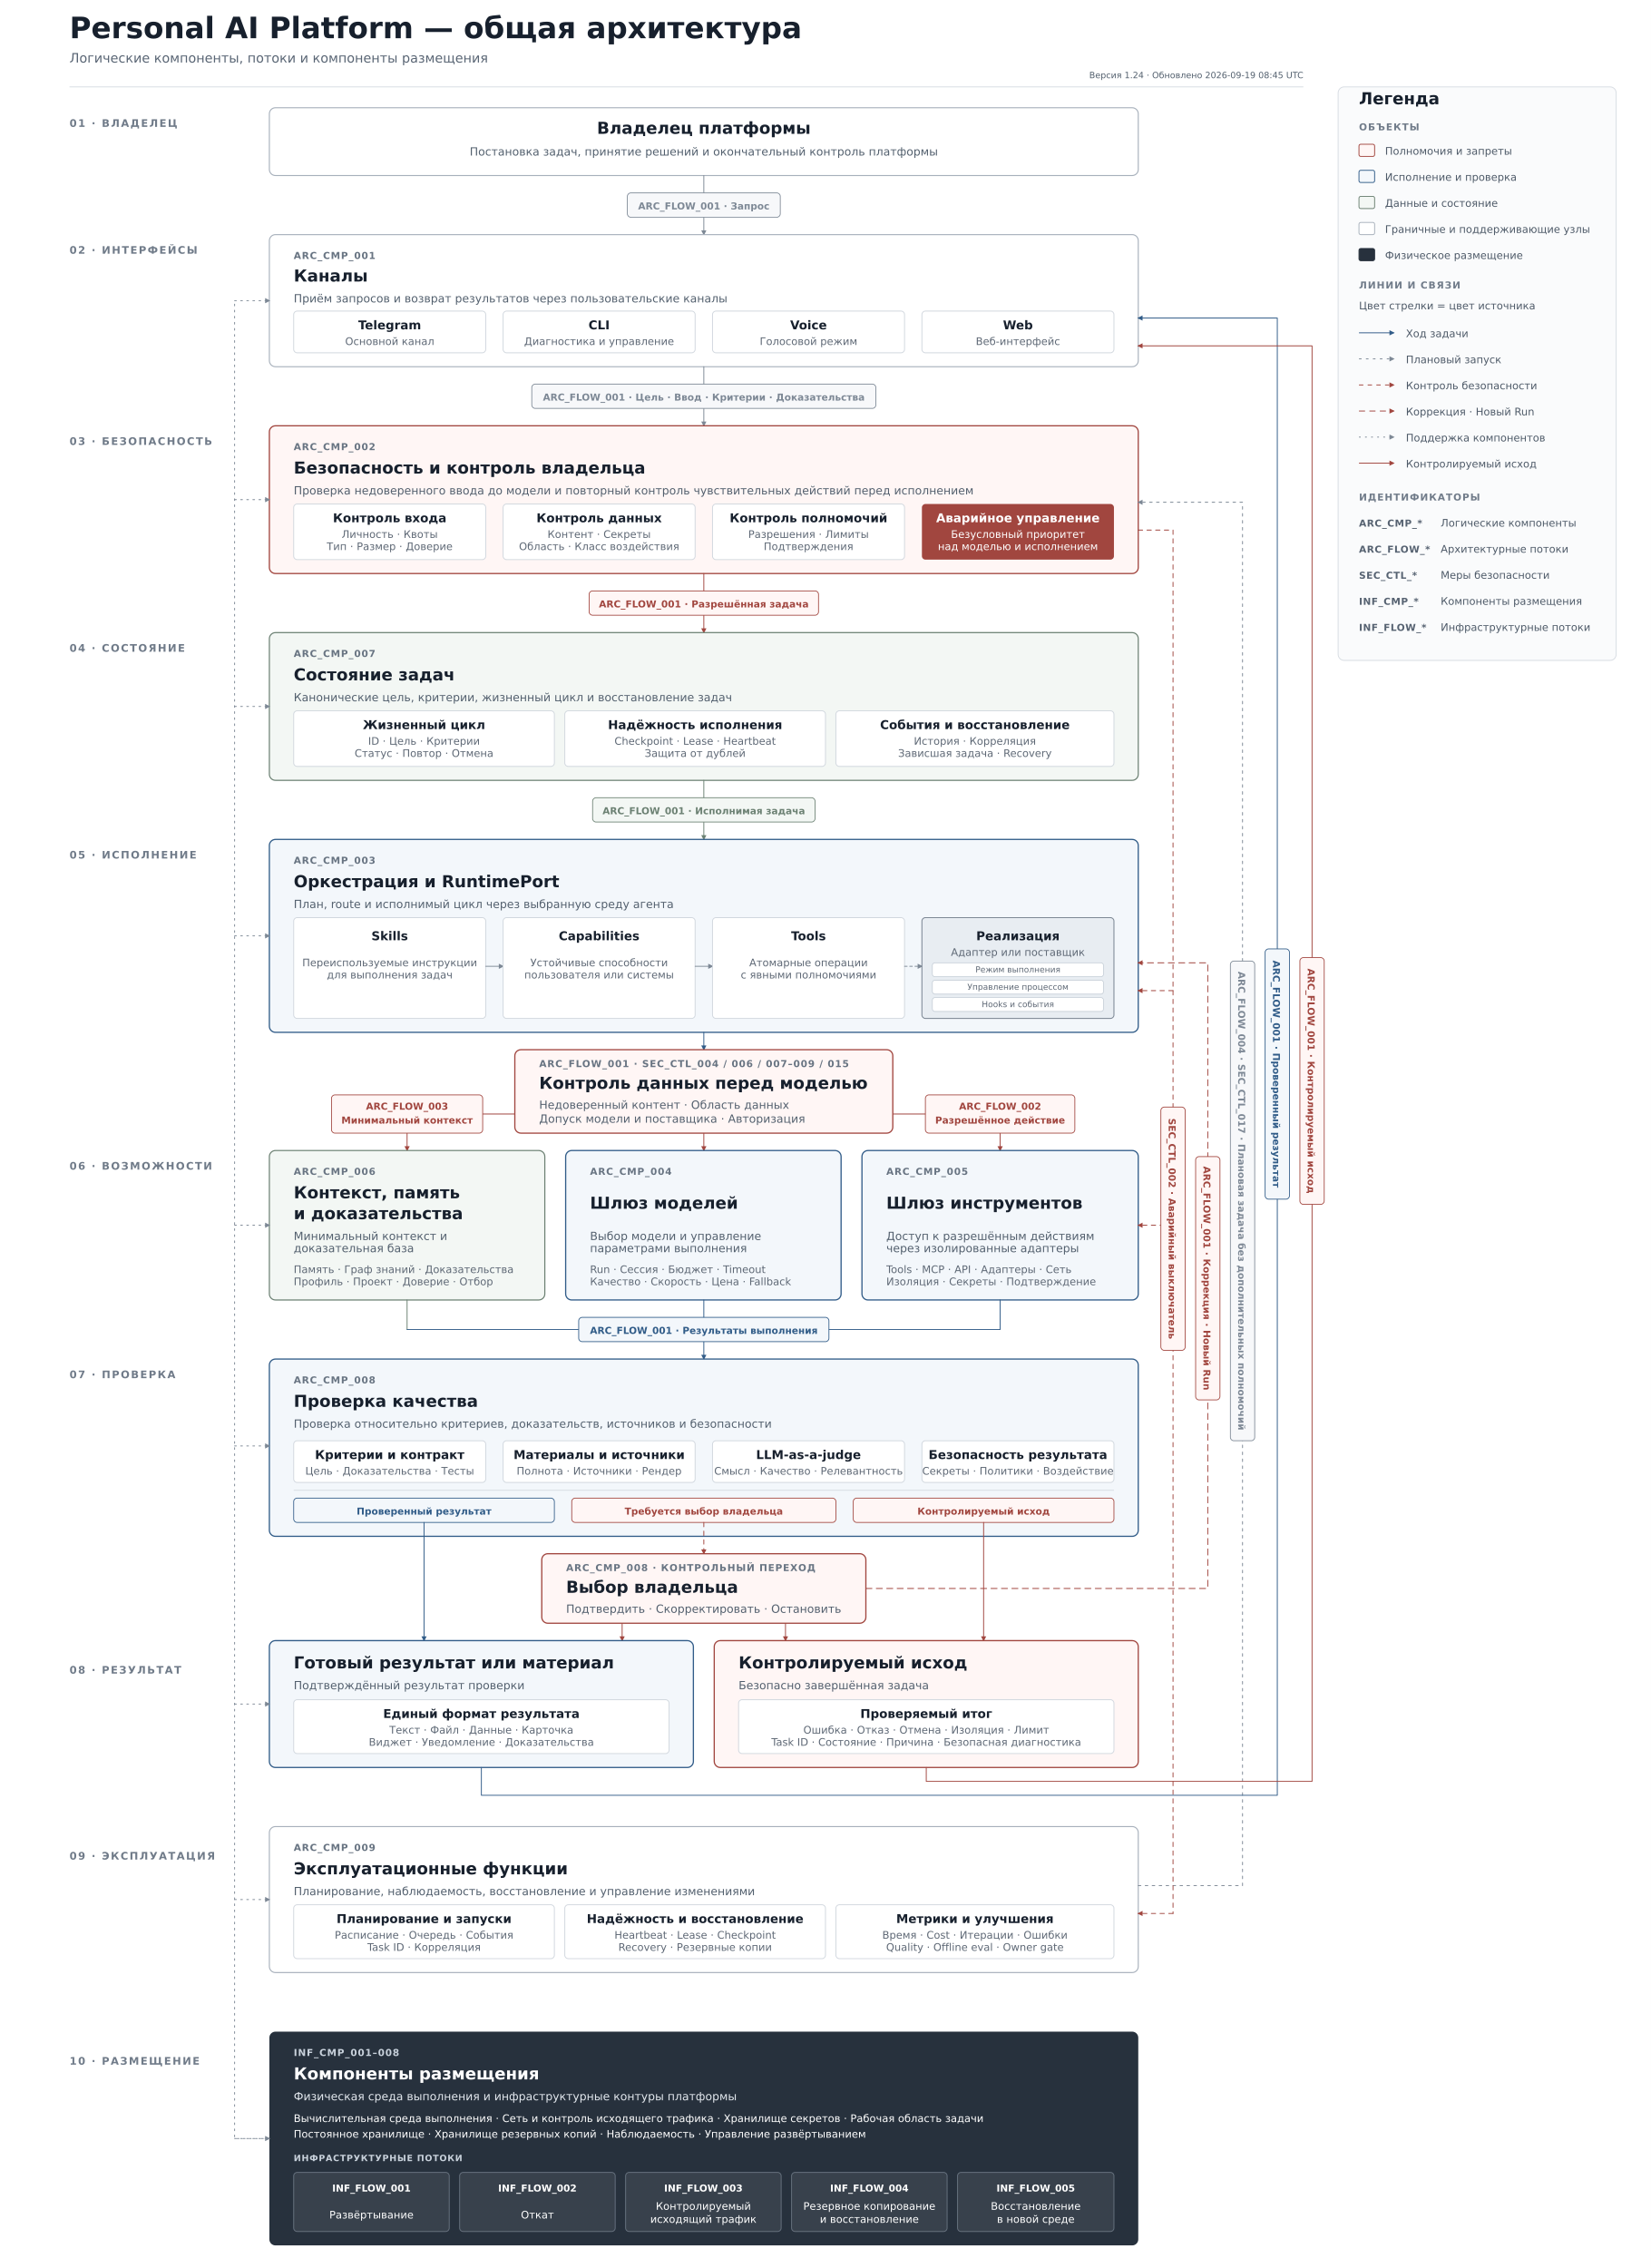
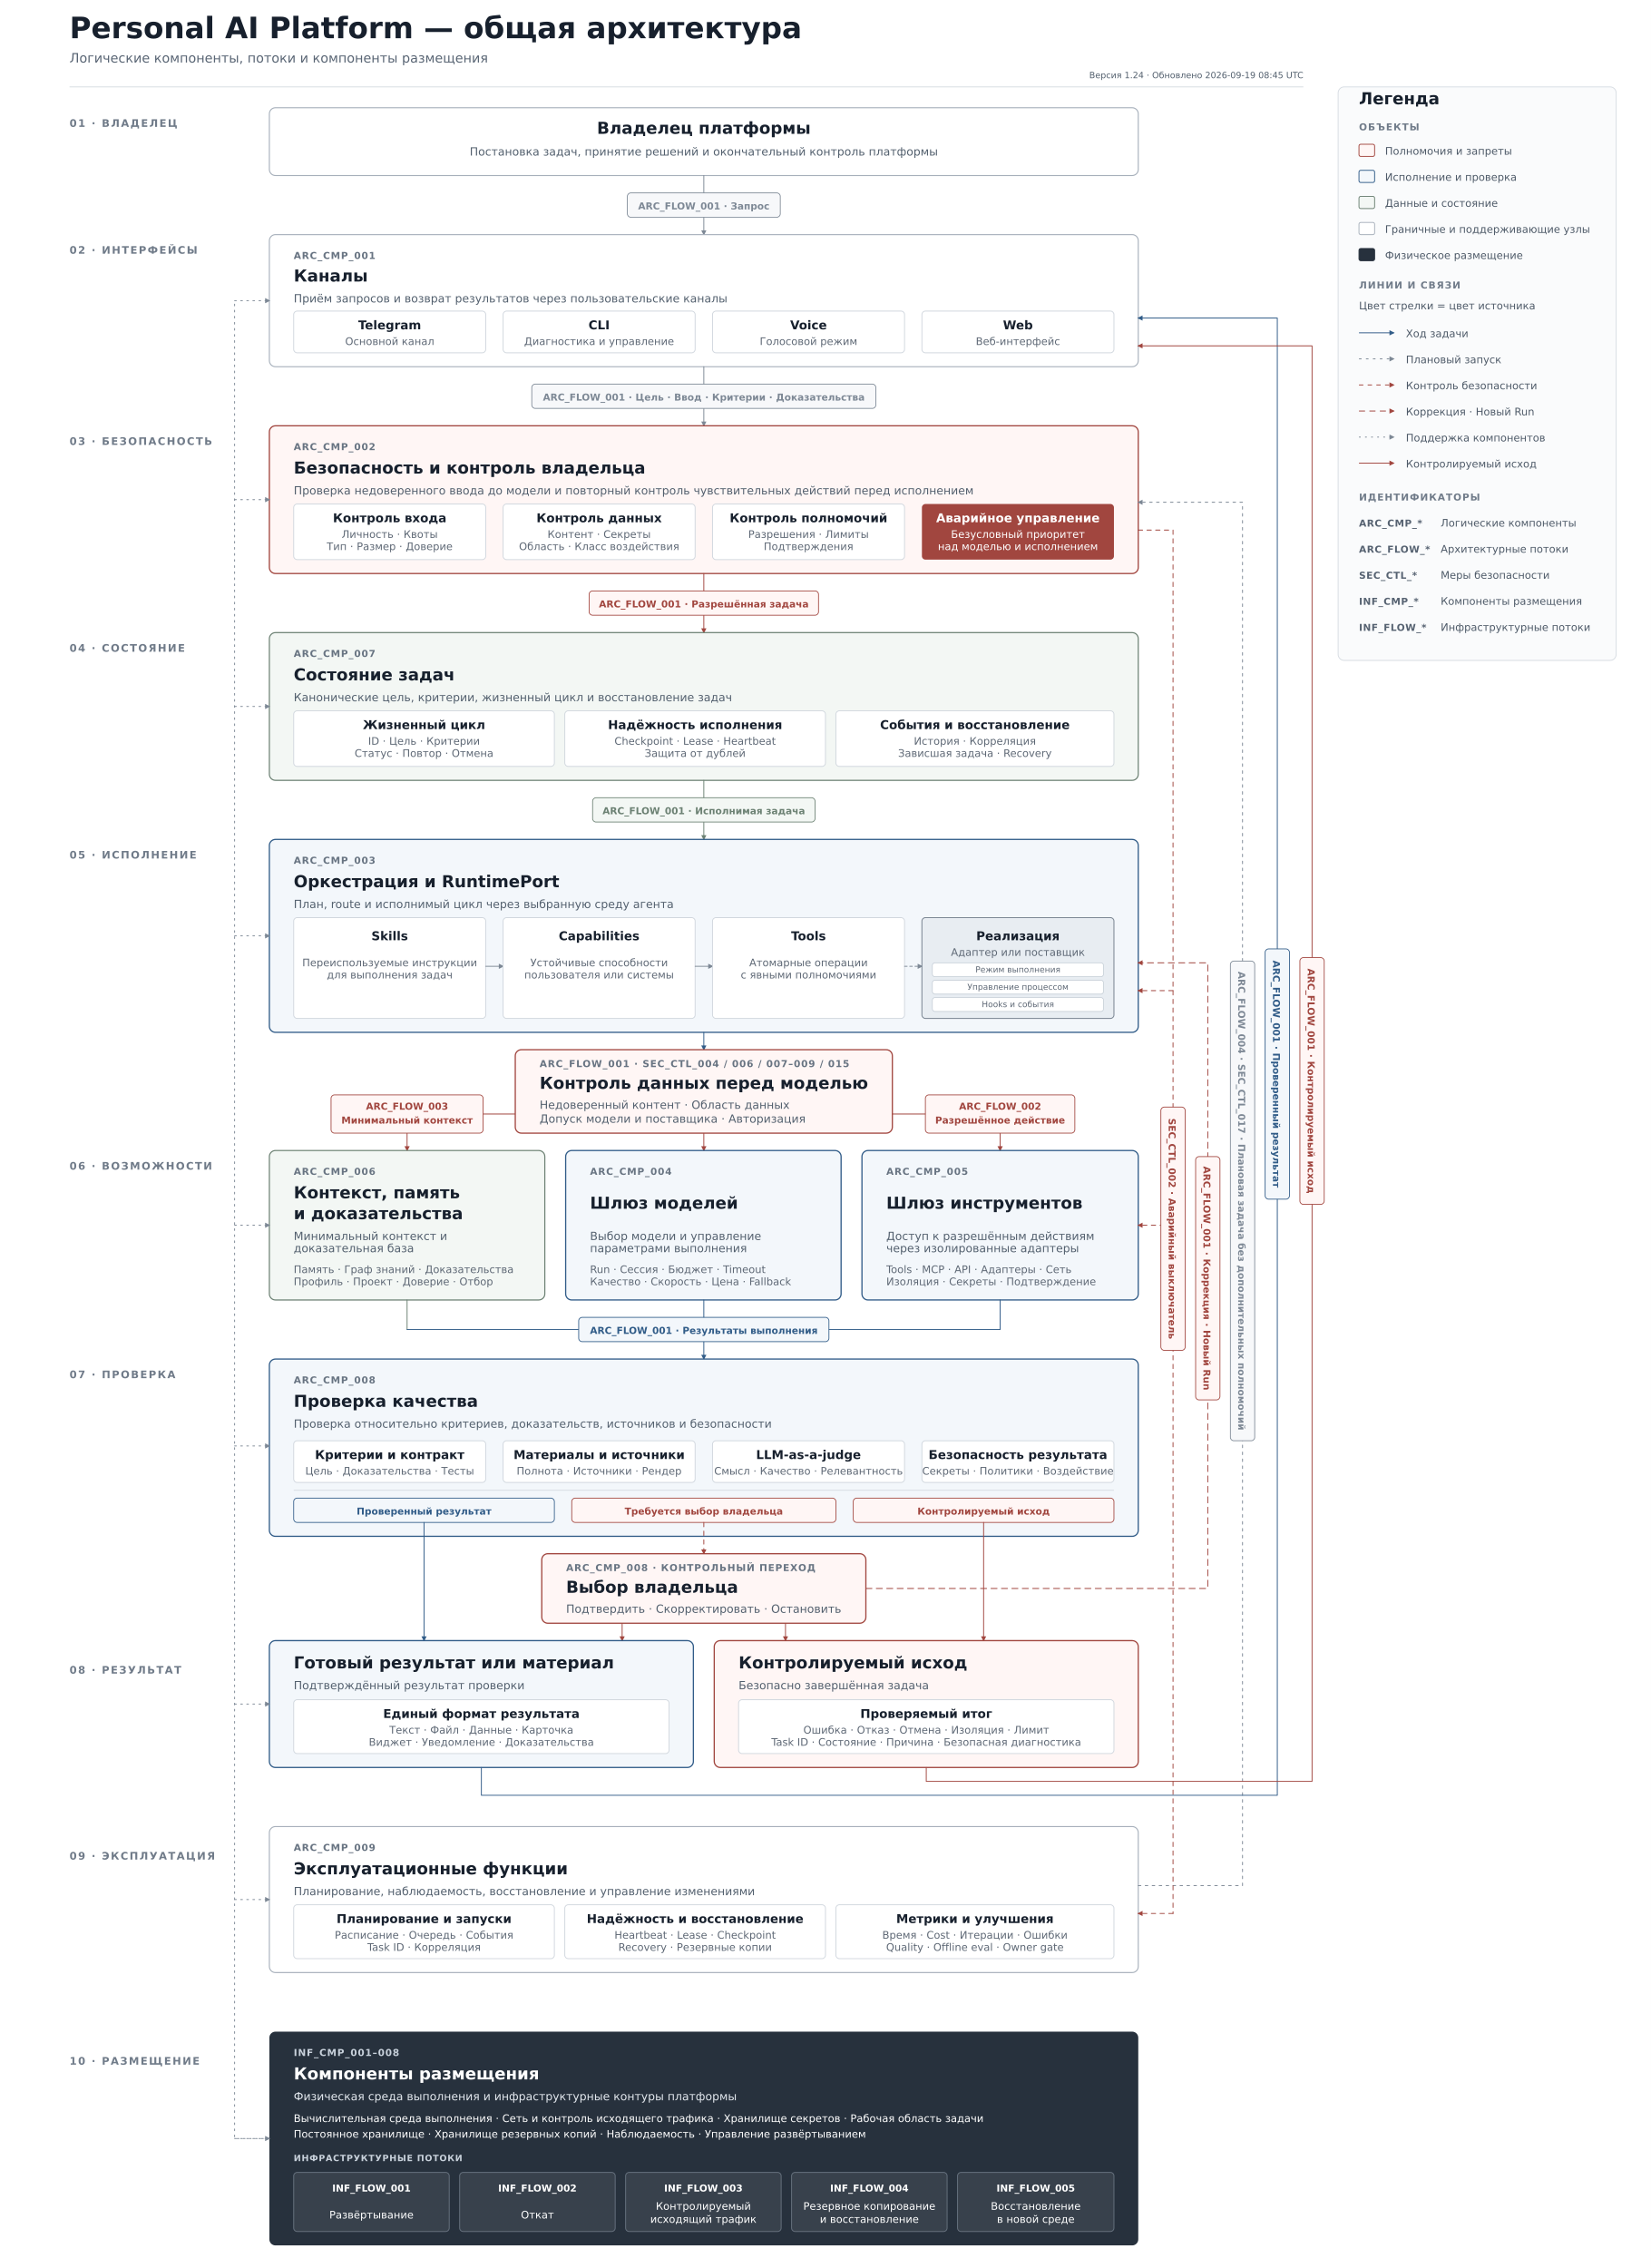
<svg xmlns="http://www.w3.org/2000/svg" width="1900" height="2610" viewBox="0 0 1900 2610" role="img" aria-labelledby="title desc" data-diagram-kind="architecture">
  <defs>
    <marker id="arrow-main" viewBox="0 0 10 10" refX="8.2" refY="5" markerWidth="6" markerHeight="6" orient="auto-start-reverse">
      <path d="M0 0L10 5L0 10Z" fill="#315C88" />
    </marker>
    <marker id="arrow-control" viewBox="0 0 10 10" refX="8.2" refY="5" markerWidth="6" markerHeight="6" orient="auto-start-reverse">
      <path d="M0 0L10 5L0 10Z" fill="#A1463F" />
    </marker>
    <marker id="arrow-support" viewBox="0 0 10 10" refX="8.2" refY="5" markerWidth="6" markerHeight="6" orient="auto-start-reverse">
      <path d="M0 0L10 5L0 10Z" fill="#7D8895" />
    </marker>
    <marker id="arrow-data" viewBox="0 0 10 10" refX="8.2" refY="5" markerWidth="6" markerHeight="6" orient="auto-start-reverse">
      <path d="M0 0L10 5L0 10Z" fill="#6C8173" />
    </marker>
    <style>
      text { font-family: "DejaVu Sans", sans-serif; fill: #17202D; }
      .title { font-size: 34px; font-weight: 600; }
      .subtitle { font-size: 15px; font-weight: 400; fill: #596574; }
      .legend { font-size: 12px; font-weight: 500; fill: #4E5A68; }
      .legend-id { font-size: 11px; font-weight: 600; letter-spacing: 0.5px; fill: #566271; }
      .legend-section { font-size: 11px; font-weight: 700; letter-spacing: 1px; fill: #707B89; }
      .layer-no { font-size: 12px; font-weight: 600; letter-spacing: 1.5px; fill: #707B89; }
      .component-id { font-size: 11px; font-weight: 600; letter-spacing: 0.8px; fill: #687482; }
      .component-title { font-size: 19px; font-weight: 600; }
      .component-text { font-size: 13px; font-weight: 400; fill: #53606E; }
      .small-title { font-size: 14px; font-weight: 600; }
      .small-text { font-size: 12px; font-weight: 400; fill: #5E6875; }
      .implementation-sub-text { font-size: 9.5px; font-weight: 400; fill: #5E6875; }
      .flow-text { font-size: 11px; font-weight: 600; fill: #315C88; }
      .control-flow-text { font-size: 11px; font-weight: 600; fill: #A1463F; }
      .data-flow-text { font-size: 11px; font-weight: 600; fill: #6C8173; }
      .neutral-flow-text { font-size: 11px; font-weight: 600; fill: #7D8895; }
      .inverse-title { font-size: 14px; font-weight: 600; fill: #FFFFFF; }
      .inverse-text { font-size: 12px; font-weight: 400; fill: #FFFFFF; }
      .infra-component-id { font-size: 11px; font-weight: 600; letter-spacing: 0.8px; fill: #C8D1DB; }
      .infra-component-title { font-size: 19px; font-weight: 600; fill: #FFFFFF; }
      .infra-component-text { font-size: 13px; font-weight: 400; fill: #E3E8EE; }
      .infra-small-text { font-size: 12px; font-weight: 400; fill: #FFFFFF; }
      .infra-chip { font-size: 11px; font-weight: 600; fill: #FFFFFF; }
      .infra-header { font-size: 10px; font-weight: 600; letter-spacing: 0.7px; fill: #C8D1DB; }
      .infra-inner-card { fill: #FFFFFF; fill-opacity: 0.08; stroke: #66717E; stroke-width: 1; }
      .main-line { fill: none; stroke: #315C88; stroke-width: 1; stroke-linecap: round; stroke-linejoin: round; marker-end: url(#arrow-main); }
      .neutral-line { fill: none; stroke: #7D8895; stroke-width: 1; stroke-linecap: round; stroke-linejoin: round; marker-end: url(#arrow-support); }
      .data-line { fill: none; stroke: #6C8173; stroke-width: 1; stroke-linecap: round; stroke-linejoin: round; marker-end: url(#arrow-data); }
      .control-main-line { fill: none; stroke: #A1463F; stroke-width: 1; stroke-linecap: round; stroke-linejoin: round; marker-end: url(#arrow-control); }
      .branch-line { fill: none; stroke: #315C88; stroke-width: 1; stroke-linecap: round; stroke-linejoin: round; marker-end: url(#arrow-main); }
      .bus-line { fill: none; stroke: #315C88; stroke-width: 1; stroke-linecap: round; stroke-linejoin: round; }
      .merge-line { fill: none; stroke: #315C88; stroke-width: 1; stroke-linecap: round; stroke-linejoin: round; }
      .data-merge-line { fill: none; stroke: #6C8173; stroke-width: 1; stroke-linecap: round; stroke-linejoin: round; }
      .revision-line { fill: none; stroke: #A1463F; stroke-width: 1; stroke-dasharray: 7 5; stroke-linecap: round; stroke-linejoin: round; marker-end: url(#arrow-control); }
      .control-line { fill: none; stroke: #A1463F; stroke-width: 1; stroke-dasharray: 5 5; stroke-linecap: round; stroke-linejoin: round; marker-end: url(#arrow-control); }
      .control-rail { fill: none; stroke: #A1463F; stroke-width: 1; stroke-dasharray: 5 5; stroke-linecap: round; stroke-linejoin: round; }
      .failure-line { fill: none; stroke: #A1463F; stroke-width: 1; stroke-linecap: round; stroke-linejoin: round; marker-end: url(#arrow-control); }
      .neutral-scheduled-line { fill: none; stroke: #7D8895; stroke-width: 1; stroke-dasharray: 3 5; stroke-linecap: round; stroke-linejoin: round; marker-end: url(#arrow-support); }
      .support-line { fill: none; stroke: #7D8895; stroke-width: 1; stroke-dasharray: 2 5; stroke-linecap: round; stroke-linejoin: round; marker-end: url(#arrow-support); }
      .support-rail { fill: none; stroke: #7D8895; stroke-width: 1; stroke-dasharray: 2 5; stroke-linecap: round; stroke-linejoin: round; }
      .neutral-card { fill: #FFFFFF; stroke: #A7B0BB; stroke-width: 1.2; }
      .control-card { fill: #FFF6F5; stroke: #A1463F; stroke-width: 1.4; }
      .execution-card { fill: #F3F7FB; stroke: #315C88; stroke-width: 1.4; }
      .data-card { fill: #F3F7F4; stroke: #6C8173; stroke-width: 1.3; }
      .inner-card { fill: #FFFFFF; stroke: #D1D7DE; stroke-width: 1; }
      .implementation-pill { fill: #E8EDF2; stroke: #7D8895; stroke-width: 1.1; }
      .implementation-sub { fill: #FFFFFF; stroke: #C3CCD5; stroke-width: 0.8; }
      .implementation-link { fill: none; stroke: #7D8895; stroke-width: 1; stroke-dasharray: 3 3; stroke-linecap: round; marker-end: url(#arrow-support); }
      .flow-label-blue { fill: #F3F7FB; stroke: #315C88; stroke-width: 0.9; }
      .flow-label-green { fill: #F3F7F4; stroke: #6C8173; stroke-width: 0.9; }
      .flow-label-gray { fill: #F7F8FA; stroke: #7D8895; stroke-width: 0.9; }
      .flow-label-red { fill: #FFF6F5; stroke: #A1463F; stroke-width: 0.9; }
      .gate-note { font-size: 10px; font-weight: 500; fill: #53606E; }
      .section-divider { stroke: #D7DCE2; stroke-width: 1; }
    </style>
  </defs>
  <rect width="1900" height="2626" fill="#FFFFFF" />
  <text x="80" y="44" class="title">Personal AI Platform — общая архитектура</text>
  <text x="80" y="72" class="subtitle">Логические компоненты, потоки и компоненты размещения</text>
  <text x="1500" y="90" text-anchor="end" class="gate-note" data-diagram-meta="version">Версия 1.24 · Обновлено 2026-09-19 08:45 UTC</text>
  <line x1="80" y1="100" x2="1500" y2="100" stroke="#D7DCE2" />
  <g>
    <rect x="1540" y="100" width="320" height="660" rx="7" fill="#FAFBFC" stroke="#D7DCE2" stroke-width="1" />
    <text x="1564" y="120" class="component-title">Легенда</text>
    <text x="1564" y="150" class="legend-section">ОБЪЕКТЫ</text>
    <rect x="1564" y="166" width="18" height="14" rx="2" fill="#FFF6F5" stroke="#A1463F" />
    <text x="1594" y="178" class="legend">Полномочия и запреты</text>
    <rect x="1564" y="196" width="18" height="14" rx="2" fill="#F3F7FB" stroke="#315C88" />
    <text x="1594" y="208" class="legend">Исполнение и проверка</text>
    <rect x="1564" y="226" width="18" height="14" rx="2" fill="#F3F7F4" stroke="#6C8173" />
    <text x="1594" y="238" class="legend">Данные и состояние</text>
    <rect x="1564" y="256" width="18" height="14" rx="2" fill="#FFFFFF" stroke="#A7B0BB" />
    <text x="1594" y="268" class="legend">Граничные и поддерживающие узлы</text>
    <rect x="1564" y="286" width="18" height="14" rx="2" fill="#27313D" stroke="#27313D" />
    <text x="1594" y="298" class="legend">Физическое размещение</text>
    <text x="1564" y="332" class="legend-section">ЛИНИИ И СВЯЗИ</text>
    <text x="1564" y="356" class="legend">Цвет стрелки = цвет источника</text>
    <line x1="1564" y1="383" x2="1604" y2="383" stroke="#315C88" stroke-width="1" marker-end="url(#arrow-main)" />
    <text x="1618" y="388" class="legend">Ход задачи</text>
    <line x1="1564" y1="413" x2="1604" y2="413" stroke="#7D8895" stroke-width="1" stroke-dasharray="3 5" marker-end="url(#arrow-support)" />
    <text x="1618" y="418" class="legend">Плановый запуск</text>
    <line x1="1564" y1="443" x2="1604" y2="443" stroke="#A1463F" stroke-width="1" stroke-dasharray="5 5" marker-end="url(#arrow-control)" />
    <text x="1618" y="448" class="legend">Контроль безопасности</text>
    <line x1="1564" y1="473" x2="1604" y2="473" stroke="#A1463F" stroke-width="1" stroke-dasharray="7 5" marker-end="url(#arrow-control)" />
    <text x="1618" y="478" class="legend">Коррекция · Новый Run</text>
    <line x1="1564" y1="503" x2="1604" y2="503" stroke="#7D8895" stroke-width="1" stroke-dasharray="2 5" marker-end="url(#arrow-support)" />
    <text x="1618" y="508" class="legend">Поддержка компонентов</text>
    <line x1="1564" y1="533" x2="1604" y2="533" stroke="#A1463F" stroke-width="1" marker-end="url(#arrow-control)" />
    <text x="1618" y="538" class="legend">Контролируемый исход</text>
    <text x="1564" y="576" class="legend-section">ИДЕНТИФИКАТОРЫ</text>
    <text x="1564" y="606" class="legend-id">ARC_CMP_*</text>
    <text x="1658" y="606" class="legend">Логические компоненты</text>
    <text x="1564" y="636" class="legend-id">ARC_FLOW_*</text>
    <text x="1658" y="636" class="legend">Архитектурные потоки</text>
    <text x="1564" y="666" class="legend-id">SEC_CTL_*</text>
    <text x="1658" y="666" class="legend">Меры безопасности</text>
    <text x="1564" y="696" class="legend-id">INF_CMP_*</text>
    <text x="1658" y="696" class="legend">Компоненты размещения</text>
    <text x="1564" y="726" class="legend-id">INF_FLOW_*</text>
    <text x="1658" y="726" class="legend">Инфраструктурные потоки</text>
  </g>
  <g transform="translate(0 -110)">
    <g>
      <text x="80" y="256" class="layer-no">01 · ВЛАДЕЛЕЦ</text>
      <text x="80" y="402" class="layer-no">02 · ИНТЕРФЕЙСЫ</text>
      <text x="80" y="622" class="layer-no">03 · БЕЗОПАСНОСТЬ</text>
      <text x="80" y="860" class="layer-no">04 · СОСТОЯНИЕ</text>
      <text x="80" y="1098" class="layer-no">05 · ИСПОЛНЕНИЕ</text>
      <text x="80" y="1456" class="layer-no">06 · ВОЗМОЖНОСТИ</text>
      <text x="80" y="1696" class="layer-no">07 · ПРОВЕРКА</text>
      <text x="80" y="2036" class="layer-no">08 · РЕЗУЛЬТАТ</text>
      <text x="80" y="2250" class="layer-no">09 · ЭКСПЛУАТАЦИЯ</text>
      <text x="80" y="2486" class="layer-no">10 · РАЗМЕЩЕНИЕ</text>
    </g>
    <g>
      <rect id="owner-card" x="310" y="234" width="1000" height="78" rx="7" class="neutral-card" />
      <text x="810" y="264" class="component-title" text-anchor="middle">Владелец платформы</text>
      <text x="810" y="289" class="component-text" text-anchor="middle">Постановка задач, принятие решений и окончательный контроль платформы</text>
    </g>
    <path id="flow-request" class="neutral-line" d="M810 312V380" data-spec-id="ARC_FLOW_001" data-source-ref="owner-card" data-route="direct" />
    <rect id="flow-request-label" x="722" y="332" width="176" height="28" rx="4" class="flow-label-gray" data-connector-ref="flow-request" data-layout="flow-label" data-padding-profile="flow-caption" />
    <text x="810" y="351" class="neutral-flow-text" text-anchor="middle" textLength="152" lengthAdjust="spacing" data-spec-id="ARC_FLOW_001" data-label-for="flow-request-label">ARC_FLOW_001 · Запрос</text>
    <g data-spec-id="ARC_CMP_001">
      <rect id="channels-card" x="310" y="380" width="1000" height="152" rx="7" class="neutral-card" data-gap-from="owner-card" />
      <text x="338" y="408" class="component-id">ARC_CMP_001</text>
      <text x="338" y="434" class="component-title">Каналы</text>
      <text x="338" y="458" class="component-text">Приём запросов и возврат результатов через пользовательские каналы</text>
      <rect x="338" y="468" width="221" height="48" rx="4" class="inner-card" />
      <rect x="579" y="468" width="221" height="48" rx="4" class="inner-card" />
      <rect x="820" y="468" width="221" height="48" rx="4" class="inner-card" />
      <rect x="1061" y="468" width="221" height="48" rx="4" class="inner-card" />
      <text x="448.5" y="489" class="small-title" text-anchor="middle">Telegram</text>
      <text x="448.5" y="507" class="small-text" text-anchor="middle">Основной канал</text>
      <text x="689.5" y="489" class="small-title" text-anchor="middle">CLI</text>
      <text x="689.5" y="507" class="small-text" text-anchor="middle">Диагностика и управление</text>
      <text x="930.5" y="489" class="small-title" text-anchor="middle">Voice</text>
      <text x="930.5" y="507" class="small-text" text-anchor="middle">Голосовой режим</text>
      <text x="1171.5" y="489" class="small-title" text-anchor="middle">Web</text>
      <text x="1171.5" y="507" class="small-text" text-anchor="middle">Веб-интерфейс</text>
    </g>
    <path id="flow-task-intent" class="neutral-line" d="M810 532V600" data-spec-id="ARC_FLOW_001" data-source-ref="channels-card" data-route="direct" />
    <rect id="flow-task-intent-label" x="612" y="552" width="396" height="28" rx="4" class="flow-label-gray" data-connector-ref="flow-task-intent" data-layout="flow-label" data-padding-profile="flow-caption" />
    <text x="810" y="571" class="neutral-flow-text" text-anchor="middle" textLength="372" lengthAdjust="spacing" data-spec-id="ARC_FLOW_001" data-label-for="flow-task-intent-label">ARC_FLOW_001 · Цель · Ввод · Критерии · Доказательства</text>
    <g transform="translate(0 48)">
      <g data-spec-id="ARC_CMP_002">
        <rect id="security-card" x="310" y="552" width="1000" height="170" rx="7" class="control-card" data-gap-from="channels-card" />
        <text x="338" y="580" class="component-id">ARC_CMP_002</text>
        <text x="338" y="607" class="component-title">Безопасность и контроль владельца</text>
        <text x="338" y="631" class="component-text">Проверка недоверенного ввода до модели и повторный контроль чувствительных действий перед исполнением</text>
        <rect x="338" y="642" width="221" height="64" rx="4" class="inner-card" />
        <text x="448.5" y="663" class="small-title" text-anchor="middle">Контроль входа</text>
        <text x="448.5" y="681" class="small-text" text-anchor="middle">Личность · Квоты</text>
        <text x="448.5" y="695" class="small-text" text-anchor="middle">Тип · Размер · Доверие</text>
        <rect x="579" y="642" width="221" height="64" rx="4" class="inner-card" />
        <text x="689.5" y="663" class="small-title" text-anchor="middle">Контроль данных</text>
        <text x="689.5" y="681" class="small-text" text-anchor="middle">Контент · Секреты</text>
        <text x="689.5" y="695" class="small-text" text-anchor="middle">Область · Класс воздействия</text>
        <rect x="820" y="642" width="221" height="64" rx="4" class="inner-card" />
        <text x="930.5" y="663" class="small-title" text-anchor="middle">Контроль полномочий</text>
        <text x="930.5" y="681" class="small-text" text-anchor="middle">Разрешения · Лимиты</text>
        <text x="930.5" y="695" class="small-text" text-anchor="middle">Подтверждения</text>
        <rect x="1061" y="642" width="221" height="64" rx="4" fill="#A1463F" />
        <text x="1171.5" y="663" class="inverse-title" text-anchor="middle">Аварийное управление</text>
        <text x="1171.5" y="681" class="inverse-text" text-anchor="middle">Безусловный приоритет</text>
        <text x="1171.5" y="695" class="inverse-text" text-anchor="middle">над моделью и исполнением</text>
      </g>
      <g transform="translate(0 6)">
        <path id="flow-authorized-task" class="control-main-line" d="M810 716V784" data-spec-id="ARC_FLOW_001" data-source-ref="security-card" data-route="direct" />
        <rect id="flow-authorized-task-label" x="678" y="736" width="264" height="28" rx="4" class="flow-label-red" data-connector-ref="flow-authorized-task" data-layout="flow-label" data-padding-profile="flow-caption" />
        <text x="810" y="755" class="control-flow-text" text-anchor="middle" textLength="240" lengthAdjust="spacing" data-spec-id="ARC_FLOW_001" data-label-for="flow-authorized-task-label">ARC_FLOW_001 · Разрешённая задача</text>
        <g data-spec-id="ARC_CMP_007">
          <rect id="task-state-card" x="310" y="784" width="1000" height="170" rx="7" class="data-card" data-gap-from="security-card" />
          <text x="338" y="812" class="component-id">ARC_CMP_007</text>
          <text x="338" y="839" class="component-title">Состояние задач</text>
          <text x="338" y="863" class="component-text">Канонические цель, критерии, жизненный цикл и восстановление задач</text>
          <rect x="338" y="874" width="300" height="64" rx="4" class="inner-card" />
          <text x="488" y="895" class="small-title" text-anchor="middle">Жизненный цикл</text>
          <text x="488" y="913" class="small-text" text-anchor="middle">ID · Цель · Критерии</text>
          <text x="488" y="927" class="small-text" text-anchor="middle">Статус · Повтор · Отмена</text>
          <rect x="650" y="874" width="300" height="64" rx="4" class="inner-card" />
          <text x="800" y="895" class="small-title" text-anchor="middle">Надёжность исполнения</text>
          <text x="800" y="913" class="small-text" text-anchor="middle">Checkpoint · Lease · Heartbeat</text>
          <text x="800" y="927" class="small-text" text-anchor="middle">Защита от дублей</text>
          <rect x="962" y="874" width="320" height="64" rx="4" class="inner-card" />
          <text x="1122" y="895" class="small-title" text-anchor="middle">События и восстановление</text>
          <text x="1122" y="913" class="small-text" text-anchor="middle">История · Корреляция</text>
          <text x="1122" y="927" class="small-text" text-anchor="middle">Зависшая задача · Recovery</text>
        </g>
        <path id="flow-executable-task" class="data-line" d="M810 954V1022" data-spec-id="ARC_FLOW_001" data-source-ref="task-state-card" data-route="direct" />
        <rect id="flow-executable-task-label" x="682" y="974" width="256" height="28" rx="4" class="flow-label-green" data-connector-ref="flow-executable-task" data-layout="flow-label" data-padding-profile="flow-caption" />
        <text x="810" y="993" class="data-flow-text" text-anchor="middle" textLength="232" lengthAdjust="spacing" data-spec-id="ARC_FLOW_001" data-label-for="flow-executable-task-label">ARC_FLOW_001 · Исполнимая задача</text>
        <g transform="translate(0 28)" data-spec-id="ARC_CMP_003">
          <rect id="orchestration-card" x="310" y="994" width="1000" height="222" rx="7" class="execution-card" data-gap-from="task-state-card" />
          <text x="338" y="1022" class="component-id">ARC_CMP_003</text>
          <text x="338" y="1049" class="component-title">Оркестрация и RuntimePort</text>
          <text x="338" y="1073" class="component-text">План, route и исполнимый цикл через выбранную среду агента</text>
          <rect id="skills-card" x="338" y="1084" width="221" height="116" rx="4" class="inner-card" />
          <text x="448.5" y="1110" class="small-title" text-anchor="middle">Skills</text>
          <text x="448.5" y="1140" class="small-text" text-anchor="middle">Переиспользуемые инструкции</text>
          <text x="448.5" y="1154" class="small-text" text-anchor="middle">для выполнения задач</text>
          <path class="neutral-line" d="M559 1140H579" data-source-ref="skills-card" data-route="direct" />
          <rect id="capabilities-card" x="579" y="1084" width="221" height="116" rx="4" class="inner-card" />
          <text x="689.5" y="1110" class="small-title" text-anchor="middle">Capabilities</text>
          <text x="689.5" y="1140" class="small-text" text-anchor="middle">Устойчивые способности</text>
          <text x="689.5" y="1154" class="small-text" text-anchor="middle">пользователя или системы</text>
          <path class="neutral-line" d="M800 1140H820" data-source-ref="capabilities-card" data-route="direct" />
          <rect x="820" y="1084" width="221" height="116" rx="4" class="inner-card" />
          <text x="930.5" y="1110" class="small-title" text-anchor="middle">Tools</text>
          <text x="930.5" y="1140" class="small-text" text-anchor="middle">Атомарные операции</text>
          <text x="930.5" y="1154" class="small-text" text-anchor="middle">с явными полномочиями</text>
          <path class="implementation-link" d="M1041 1140H1061" />
          <rect x="1061" y="1084" width="221" height="116" rx="4" class="implementation-pill" />
          <text x="1171.5" y="1110" class="small-title" text-anchor="middle">Реализация</text>
          <text x="1171.5" y="1128" class="small-text" text-anchor="middle">Адаптер или поставщик</text>
          <rect x="1073" y="1136" width="197" height="16" rx="3" class="implementation-sub" />
          <rect x="1073" y="1156" width="197" height="16" rx="3" class="implementation-sub" />
          <rect x="1073" y="1176" width="197" height="16" rx="3" class="implementation-sub" />
          <text x="1171.5" y="1147" class="implementation-sub-text" text-anchor="middle">Режим выполнения</text>
          <text x="1171.5" y="1167" class="implementation-sub-text" text-anchor="middle">Управление процессом</text>
          <text x="1171.5" y="1187" class="implementation-sub-text" text-anchor="middle">Hooks и события</text>
        </g>
      </g>
    </g>
    <g transform="translate(0 118)">
      <path class="main-line" d="M810 1180V1200" data-source-ref="orchestration-card" data-route="direct" />
-       <path id="flow-pre-model-context" class="control-main-line" d="M592.5 1274H468.5V1316" data-source-ref="pre-model-control-card" />
+       <path id="flow-pre-model-context" class="control-main-line" d="M593 1274H468.5V1316" data-source-ref="pre-model-control-card" />
      <path id="flow-pre-model-main" class="control-main-line" d="M810 1296V1316" data-source-ref="pre-model-control-card" data-route="direct" />
-       <path id="flow-pre-model-tool" class="control-main-line" d="M1027.5 1274H1151V1316" data-source-ref="pre-model-control-card" />
+       <path id="flow-pre-model-tool" class="control-main-line" d="M1027 1274H1151V1316" data-source-ref="pre-model-control-card" />
      <g data-spec-id="SEC_CTL_004">
        <g data-spec-id="SEC_CTL_006">
          <g data-spec-id="SEC_CTL_007">
            <g data-spec-id="SEC_CTL_008">
              <g data-spec-id="SEC_CTL_009">
                <g data-spec-id="SEC_CTL_015">
-                   <rect id="pre-model-context-flow" x="381.5" y="1252" width="174" height="44" rx="4" class="flow-label-red" data-connector-ref="flow-pre-model-context" data-layout="flow-label-multiline" data-padding-profile="flow-caption" data-align-bottom-with="pre-model-control-card" />
+                   <rect id="pre-model-context-flow" x="381" y="1252" width="175" height="44" rx="4" class="flow-label-red" data-connector-ref="flow-pre-model-context" data-layout="flow-label-multiline" data-padding-profile="flow-caption" data-align-bottom-with="pre-model-control-card" />
                  <text x="468.5" y="1269" class="control-flow-text" text-anchor="middle" data-spec-id="ARC_FLOW_003" data-label-for="pre-model-context-flow">ARC_FLOW_003</text>
                  <text x="468.5" y="1285" class="control-flow-text" text-anchor="middle" data-label-for="pre-model-context-flow">Минимальный контекст</text>
-                   <rect id="pre-model-control-card" x="592.5" y="1200" width="435" height="96" rx="7" class="control-card" data-layout="control-transition" data-center-with="orchestration-card" data-gap-from="orchestration-card" data-gap-kind="transition" />
-                   <text x="620.5" y="1220" class="component-id" data-layout-slot="identity">ARC_FLOW_001 · SEC_CTL_004 / 006 / 007–009 / 015</text>
-                   <text x="620.5" y="1245" class="component-title" data-layout-slot="title">Контроль данных перед моделью</text>
-                   <text x="620.5" y="1268" class="component-text" data-layout-slot="detail-1">Недоверенный контент · Область данных</text>
-                   <text x="620.5" y="1284" class="component-text" data-layout-slot="detail-2">Допуск модели и поставщика · Авторизация</text>
+                   <rect id="pre-model-control-card" x="593" y="1200" width="434" height="96" rx="7" class="control-card" data-layout="control-transition" data-center-with="orchestration-card" data-gap-from="orchestration-card" data-gap-kind="transition" />
+                   <text x="621" y="1220" class="component-id" data-layout-slot="identity">ARC_FLOW_001 · SEC_CTL_004 / 006 / 007–009 / 015</text>
+                   <text x="621" y="1245" class="component-title" data-layout-slot="title">Контроль данных перед моделью</text>
+                   <text x="621" y="1268" class="component-text" data-layout-slot="detail-1">Недоверенный контент · Область данных</text>
+                   <text x="621" y="1284" class="component-text" data-layout-slot="detail-2">Допуск модели и поставщика · Авторизация</text>
                  <rect id="pre-model-tool-flow" x="1065" y="1252" width="172" height="44" rx="4" class="flow-label-red" data-connector-ref="flow-pre-model-tool" data-layout="flow-label-multiline" data-padding-profile="flow-caption" data-align-bottom-with="pre-model-control-card" />
                  <text x="1151" y="1269" class="control-flow-text" text-anchor="middle" data-spec-id="ARC_FLOW_002" data-label-for="pre-model-tool-flow">ARC_FLOW_002</text>
                  <text x="1151" y="1285" class="control-flow-text" text-anchor="middle" data-label-for="pre-model-tool-flow">Разрешённое действие</text>
                </g>
              </g>
            </g>
          </g>
        </g>
      </g>
      <g transform="translate(0 28)" data-spec-id="ARC_CMP_006">
        <rect id="context-card" x="310" y="1288" width="317" height="172" rx="7" class="data-card" data-gap-from="pre-model-control-card" data-gap-kind="transition" />
        <text x="338" y="1316" class="component-id">ARC_CMP_006</text>
        <text x="338" y="1343" class="component-title">Контекст, память</text>
        <text x="338" y="1367" class="component-title">и доказательства</text>
        <text x="338" y="1391" class="component-text">Минимальный контекст и</text>
        <text x="338" y="1405" class="component-text">доказательная база</text>
        <text x="338" y="1429" class="small-text">Память · Граф знаний · Доказательства</text>
        <text x="338" y="1443" class="small-text">Профиль · Проект · Доверие · Отбор</text>
      </g>
      <g transform="translate(0 28)" data-spec-id="ARC_CMP_004">
        <rect id="model-gateway-card" x="651" y="1288" width="317" height="172" rx="7" class="execution-card" data-gap-from="pre-model-control-card" data-gap-kind="transition" />
        <text x="679" y="1316" class="component-id">ARC_CMP_004</text>
        <text x="679" y="1355" class="component-title">Шлюз моделей</text>
        <text x="679" y="1391" class="component-text">Выбор модели и управление</text>
        <text x="679" y="1405" class="component-text">параметрами выполнения</text>
        <text x="679" y="1429" class="small-text">Run · Сессия · Бюджет · Timeout</text>
        <text x="679" y="1443" class="small-text">Качество · Скорость · Цена · Fallback</text>
      </g>
      <g transform="translate(0 28)" data-spec-id="ARC_CMP_005">
        <rect id="tool-gateway-card" x="992" y="1288" width="318" height="172" rx="7" class="execution-card" data-gap-from="pre-model-control-card" data-gap-kind="transition" />
        <text x="1020" y="1316" class="component-id">ARC_CMP_005</text>
        <text x="1020" y="1355" class="component-title">Шлюз инструментов</text>
        <text x="1020" y="1391" class="component-text">Доступ к разрешённым действиям</text>
        <text x="1020" y="1405" class="component-text">через изолированные адаптеры</text>
        <text x="1020" y="1429" class="small-text">Tools · MCP · API · Адаптеры · Сеть</text>
        <text x="1020" y="1443" class="small-text">Изоляция · Секреты · Подтверждение</text>
      </g>
      <g transform="translate(0 -48)">
        <path class="data-merge-line" d="M468.5 1536V1570" data-source-ref="context-card" data-route="direct" />
        <path class="merge-line" d="M810 1536V1570" data-source-ref="model-gateway-card" data-route="direct" />
        <path class="merge-line" d="M1151 1536V1570" data-source-ref="tool-gateway-card" data-route="direct" />
        <path class="bus-line" d="M468.5 1570H1151" data-shared-route="true" />
        <path id="flow-capability-results" class="branch-line" d="M810 1570V1604" data-shared-route="true" />
        <rect id="flow-capability-results-label" x="666" y="1556" width="288" height="28" rx="4" class="flow-label-blue" data-connector-ref="flow-capability-results" data-layout="flow-label" data-padding-profile="flow-caption" />
        <text x="810" y="1575" class="flow-text" text-anchor="middle" textLength="264" lengthAdjust="spacing" data-spec-id="ARC_FLOW_001" data-label-for="flow-capability-results-label">ARC_FLOW_001 · Результаты выполнения</text>
        <g data-spec-id="ARC_CMP_008">
          <rect id="quality-card" x="310" y="1604" width="1000" height="204" rx="7" class="execution-card" data-gap-from="context-card" />
          <text x="338" y="1632" class="component-id">ARC_CMP_008</text>
          <text x="338" y="1659" class="component-title">Проверка качества</text>
          <text x="338" y="1683" class="component-text">Проверка относительно критериев, доказательств, источников и безопасности</text>
          <rect x="338" y="1698" width="221" height="48" rx="4" class="inner-card" />
          <text x="448.5" y="1719" class="small-title" text-anchor="middle">Критерии и контракт</text>
          <text x="448.5" y="1737" class="small-text" text-anchor="middle">Цель · Доказательства · Тесты</text>
          <rect x="579" y="1698" width="221" height="48" rx="4" class="inner-card" />
          <text x="689.5" y="1719" class="small-title" text-anchor="middle">Материалы и источники</text>
          <text x="689.5" y="1737" class="small-text" text-anchor="middle">Полнота · Источники · Рендер</text>
          <rect x="820" y="1698" width="221" height="48" rx="4" class="inner-card" />
          <text x="930.5" y="1719" class="small-title" text-anchor="middle">LLM-as-a-judge</text>
          <text x="930.5" y="1737" class="small-text" text-anchor="middle">Смысл · Качество · Релевантность</text>
          <rect x="1061" y="1698" width="221" height="48" rx="4" class="inner-card" />
          <text x="1171.5" y="1719" class="small-title" text-anchor="middle">Безопасность результата</text>
          <text x="1171.5" y="1737" class="small-text" text-anchor="middle">Секреты · Политики · Воздействие</text>
          <line x1="338" y1="1755" x2="1282" y2="1755" class="section-divider" />
          <rect id="quality-verified-port" x="338" y="1764" width="300" height="28" rx="4" class="flow-label-blue" data-layout="flow-label" data-padding-profile="flow-port" data-connector-ref="flow-quality-verified" />
          <text x="488" y="1783" class="flow-text" text-anchor="middle" data-label-for="quality-verified-port">Проверенный результат</text>
          <rect id="quality-owner-port" x="658" y="1764" width="304" height="28" rx="4" class="flow-label-red" data-layout="flow-label" data-padding-profile="flow-port" data-connector-ref="flow-quality-owner" />
          <text x="810" y="1783" class="control-flow-text" text-anchor="middle" data-label-for="quality-owner-port">Требуется выбор владельца</text>
          <rect id="quality-controlled-port" x="982" y="1764" width="300" height="28" rx="4" class="flow-label-red" data-layout="flow-label" data-padding-profile="flow-port" data-connector-ref="flow-quality-controlled" />
          <text x="1132" y="1783" class="control-flow-text" text-anchor="middle" data-label-for="quality-controlled-port">Контролируемый исход</text>
        </g>
        <path id="flow-quality-verified" class="main-line" d="M488 1792V1928" data-spec-id="ARC_FLOW_001" data-source-ref="quality-verified-port" data-route="direct" />
        <path id="flow-quality-owner" class="control-line" d="M810 1792V1828" data-spec-id="ARC_FLOW_001" data-source-ref="quality-owner-port" data-route="direct" />
        <path id="flow-quality-controlled" class="failure-line" d="M1132 1792V1928" data-spec-id="ARC_FLOW_001" data-source-ref="quality-controlled-port" data-route="direct" />
        <path class="control-main-line" d="M716 1908V1928" data-spec-id="ARC_FLOW_001" data-source-ref="owner-choice-card" data-route="direct" />
        <path class="failure-line" d="M904 1908V1928" data-spec-id="ARC_FLOW_001" data-source-ref="owner-choice-card" data-route="direct" />
        <path id="flow-owner-revision" class="revision-line" d="M996.5 1868H1390V1148H1310" data-spec-id="ARC_FLOW_001" data-source-ref="owner-choice-card" data-port-group="orchestration-right-inputs" data-port-target="orchestration-card" data-port-side="right" />
        <g data-spec-id="ARC_CMP_008">
          <rect id="owner-choice-card" x="623.5" y="1828" width="373" height="80" rx="7" class="control-card" data-gap-from="quality-card" data-gap-kind="transition" data-layout="control-transition" data-layout-variant="single-detail" data-center-with="quality-card" />
          <text x="651.5" y="1848" class="component-id" data-layout-slot="identity">ARC_CMP_008 · КОНТРОЛЬНЫЙ ПЕРЕХОД</text>
          <text x="651.5" y="1873" class="component-title" data-layout-slot="title">Выбор владельца</text>
          <text x="651.5" y="1896" class="component-text" data-layout-slot="detail-1">Подтвердить · Скорректировать · Остановить</text>
        </g>
        <g transform="translate(1390 1511) rotate(90)" data-spec-id="ARC_FLOW_001">
          <rect id="flow-owner-revision-label" x="-140" y="-14" width="280" height="28" rx="4" class="flow-label-red" data-connector-ref="flow-owner-revision" data-layout="flow-label" data-padding-profile="flow-caption" />
          <text x="0" y="5" class="control-flow-text" text-anchor="middle" textLength="256" lengthAdjust="spacing" data-label-for="flow-owner-revision-label">ARC_FLOW_001 · Коррекция · Новый Run</text>
        </g>
        <g transform="translate(0 92)">
          <g>
            <rect id="ready-result-card" x="310" y="1836" width="488" height="146" rx="7" class="execution-card" data-gap-from="owner-choice-card" data-gap-kind="transition" />
            <text x="338" y="1868" class="component-title">Готовый результат или материал</text>
            <text x="338" y="1892" class="component-text">Подтверждённый результат проверки</text>
            <rect x="338" y="1904" width="432" height="62" rx="4" class="inner-card" />
            <text x="554" y="1925" class="small-title" text-anchor="middle">Единый формат результата</text>
            <text x="554" y="1943" class="small-text" text-anchor="middle">Текст · Файл · Данные · Карточка</text>
            <text x="554" y="1957" class="small-text" text-anchor="middle">Виджет · Уведомление · Доказательства</text>
          </g>
          <g>
            <rect id="controlled-result-card" x="822" y="1836" width="488" height="146" rx="7" class="control-card" data-gap-from="owner-choice-card" data-gap-kind="transition" />
            <text x="850" y="1868" class="component-title">Контролируемый исход</text>
            <text x="850" y="1892" class="component-text">Безопасно завершённая задача</text>
            <rect x="850" y="1904" width="432" height="62" rx="4" class="inner-card" />
            <text x="1066" y="1925" class="small-title" text-anchor="middle">Проверяемый итог</text>
            <text x="1066" y="1943" class="small-text" text-anchor="middle">Ошибка · Отказ · Отмена · Изоляция · Лимит</text>
            <text x="1066" y="1957" class="small-text" text-anchor="middle">Task ID · Состояние · Причина · Безопасная диагностика</text>
          </g>
        </g>
        <g transform="translate(0 84)">
          <g data-spec-id="ARC_CMP_009">
            <rect id="operations-card" x="310" y="2058" width="1000" height="168" rx="7" class="neutral-card" data-gap-from="ready-result-card" />
            <text x="338" y="2086" class="component-id">ARC_CMP_009</text>
            <text x="338" y="2113" class="component-title">Эксплуатационные функции</text>
            <text x="338" y="2137" class="component-text">Планирование, наблюдаемость, восстановление и управление изменениями</text>
            <rect x="338" y="2148" width="300" height="62" rx="4" class="inner-card" />
            <text x="488" y="2169" class="small-title" text-anchor="middle">Планирование и запуски</text>
            <text x="488" y="2187" class="small-text" text-anchor="middle">Расписание · Очередь · События</text>
            <text x="488" y="2201" class="small-text" text-anchor="middle">Task ID · Корреляция</text>
            <rect x="650" y="2148" width="300" height="62" rx="4" class="inner-card" />
            <text x="800" y="2169" class="small-title" text-anchor="middle">Надёжность и восстановление</text>
            <text x="800" y="2187" class="small-text" text-anchor="middle">Heartbeat · Lease · Checkpoint</text>
            <text x="800" y="2201" class="small-text" text-anchor="middle">Recovery · Резервные копии</text>
            <rect x="962" y="2148" width="320" height="62" rx="4" class="inner-card" />
            <text x="1122" y="2169" class="small-title" text-anchor="middle">Метрики и улучшения</text>
            <text x="1122" y="2187" class="small-text" text-anchor="middle">Время · Cost · Итерации · Ошибки</text>
            <text x="1122" y="2201" class="small-text" text-anchor="middle">Quality · Offline eval · Owner gate</text>
          </g>
          <g transform="translate(0 54)">
            <rect id="placement-card" x="310" y="2240" width="1000" height="246" rx="7" fill="#27313D" data-gap-from="operations-card" />
            <text x="338" y="2268" class="infra-component-id">INF_CMP_001–008</text>
            <text x="338" y="2295" class="infra-component-title">Компоненты размещения</text>
            <text x="338" y="2319" class="infra-component-text">Физическая среда выполнения и инфраструктурные контуры платформы</text>
            <text x="338" y="2344" class="infra-small-text">
              <tspan data-spec-id="INF_CMP_001">Вычислительная среда выполнения</tspan> · <tspan data-spec-id="INF_CMP_002">Сеть и контроль исходящего трафика</tspan> · <tspan data-spec-id="INF_CMP_003">Хранилище секретов</tspan> · <tspan data-spec-id="INF_CMP_004">Рабочая область задачи</tspan>
            </text>
            <text x="338" y="2362" class="infra-small-text">
              <tspan data-spec-id="INF_CMP_005">Постоянное хранилище</tspan> · <tspan data-spec-id="INF_CMP_006">Хранилище резервных копий</tspan> · <tspan data-spec-id="INF_CMP_007">Наблюдаемость</tspan> · <tspan data-spec-id="INF_CMP_008">Управление развёртыванием</tspan>
            </text>
            <text x="338" y="2389" class="infra-header">ИНФРАСТРУКТУРНЫЕ ПОТОКИ</text>
            <rect x="338" y="2402" width="179" height="68" rx="4" class="infra-inner-card" />
            <rect x="529" y="2402" width="179" height="68" rx="4" class="infra-inner-card" />
            <rect x="720" y="2402" width="179" height="68" rx="4" class="infra-inner-card" />
            <rect x="911" y="2402" width="179" height="68" rx="4" class="infra-inner-card" />
            <rect x="1102" y="2402" width="180" height="68" rx="4" class="infra-inner-card" />
            <text x="427.5" y="2424" class="infra-chip" text-anchor="middle" data-spec-id="INF_FLOW_001">INF_FLOW_001</text>
            <text x="427.5" y="2455" class="infra-small-text" text-anchor="middle">Развёртывание</text>
            <text x="618.5" y="2424" class="infra-chip" text-anchor="middle" data-spec-id="INF_FLOW_002">INF_FLOW_002</text>
            <text x="618.5" y="2455" class="infra-small-text" text-anchor="middle">Откат</text>
            <text x="809.5" y="2424" class="infra-chip" text-anchor="middle" data-spec-id="INF_FLOW_003">INF_FLOW_003</text>
            <text x="809.5" y="2445" class="infra-small-text" text-anchor="middle">Контролируемый</text>
            <text x="809.5" y="2460" class="infra-small-text" text-anchor="middle">исходящий трафик</text>
            <text x="1000.5" y="2424" class="infra-chip" text-anchor="middle" data-spec-id="INF_FLOW_004">INF_FLOW_004</text>
            <text x="1000.5" y="2445" class="infra-small-text" text-anchor="middle">Резервное копирование</text>
            <text x="1000.5" y="2460" class="infra-small-text" text-anchor="middle">и восстановление</text>
            <text x="1192" y="2424" class="infra-chip" text-anchor="middle" data-spec-id="INF_FLOW_005">INF_FLOW_005</text>
            <text x="1192" y="2445" class="infra-small-text" text-anchor="middle">Восстановление</text>
            <text x="1192" y="2460" class="infra-small-text" text-anchor="middle">в новой среде</text>
          </g>
        </g>
      </g>
    </g>
    <path class="support-rail" d="M310 2571H270V456" />
    <path class="support-line" d="M270 456H310" />
    <path class="support-line" d="M270 685H310" />
    <path class="support-line" d="M270 923H310" />
    <path class="support-line" d="M270 1187H310" />
    <path class="support-line" d="M270 1520H310" />
    <path class="support-line" d="M270 1774H310" />
    <path class="support-line" d="M270 2071H310" />
    <path class="support-line" d="M270 2296H310" />
    <path class="support-line" d="M270 2571H310" />
    <path id="flow-scheduled-run" class="neutral-scheduled-line" d="M1310 2280H1430V688H1310" data-spec-id="ARC_FLOW_004" data-source-ref="operations-card" />
    <g transform="translate(1430 1492) rotate(90)" data-spec-id="SEC_CTL_017">
      <rect id="flow-scheduled-run-label" x="-276" y="-14" width="552" height="28" rx="4" class="flow-label-gray" data-connector-ref="flow-scheduled-run" data-layout="flow-label" data-padding-profile="flow-caption" />
      <text x="0" y="5" class="neutral-flow-text" text-anchor="middle" textLength="528" lengthAdjust="spacing" data-spec-id="ARC_FLOW_004" data-label-for="flow-scheduled-run-label">ARC_FLOW_004 · SEC_CTL_017 · Плановая задача без дополнительных полномочий</text>
    </g>
    <path id="security-control-rail" class="control-rail" d="M1310 720H1350V2312" data-source-ref="security-card" />
    <path class="control-line" d="M1350 1250H1310" data-shared-route="true" data-port-group="orchestration-right-inputs" data-port-target="orchestration-card" data-port-side="right" />
    <path class="control-line" d="M1350 1520H1310" data-shared-route="true" />
    <path class="control-line" d="M1350 2312H1310" data-shared-route="true" />
    <g transform="translate(1350 1524) rotate(90)" data-spec-id="SEC_CTL_002">
      <rect id="security-control-rail-label" x="-140" y="-14" width="280" height="28" rx="4" class="flow-label-red" data-connector-ref="security-control-rail" data-layout="flow-label" data-padding-profile="flow-caption" />
      <text x="0" y="5" class="control-flow-text" text-anchor="middle" textLength="256" lengthAdjust="spacing" data-label-for="security-control-rail-label">SEC_CTL_002 · Аварийный выключатель</text>
    </g>
    <path id="flow-ready-return" class="main-line" d="M554 2144V2176H1470V476H1310" data-spec-id="ARC_FLOW_001" data-source-ref="ready-result-card" />
    <path id="flow-controlled-return" class="failure-line" d="M1066 2144V2160H1510V508H1310" data-spec-id="ARC_FLOW_001" data-source-ref="controlled-result-card" />
    <g transform="translate(1470 1346) rotate(90)" data-spec-id="ARC_FLOW_001">
      <rect id="flow-ready-return-label" x="-144" y="-14" width="288" height="28" rx="4" class="flow-label-blue" data-connector-ref="flow-ready-return" data-layout="flow-label" data-padding-profile="flow-caption" />
      <text x="0" y="5" class="flow-text" text-anchor="middle" textLength="264" lengthAdjust="spacing" data-label-for="flow-ready-return-label">ARC_FLOW_001 · Проверенный результат</text>
    </g>
    <g transform="translate(1510 1354) rotate(90)" data-spec-id="ARC_FLOW_001">
      <rect id="flow-controlled-return-label" x="-142" y="-14" width="284" height="28" rx="4" class="flow-label-red" data-connector-ref="flow-controlled-return" data-layout="flow-label" data-padding-profile="flow-caption" />
      <text x="0" y="5" class="control-flow-text" text-anchor="middle" textLength="260" lengthAdjust="spacing" data-label-for="flow-controlled-return-label">ARC_FLOW_001 · Контролируемый исход</text>
    </g>
  </g>
</svg>
